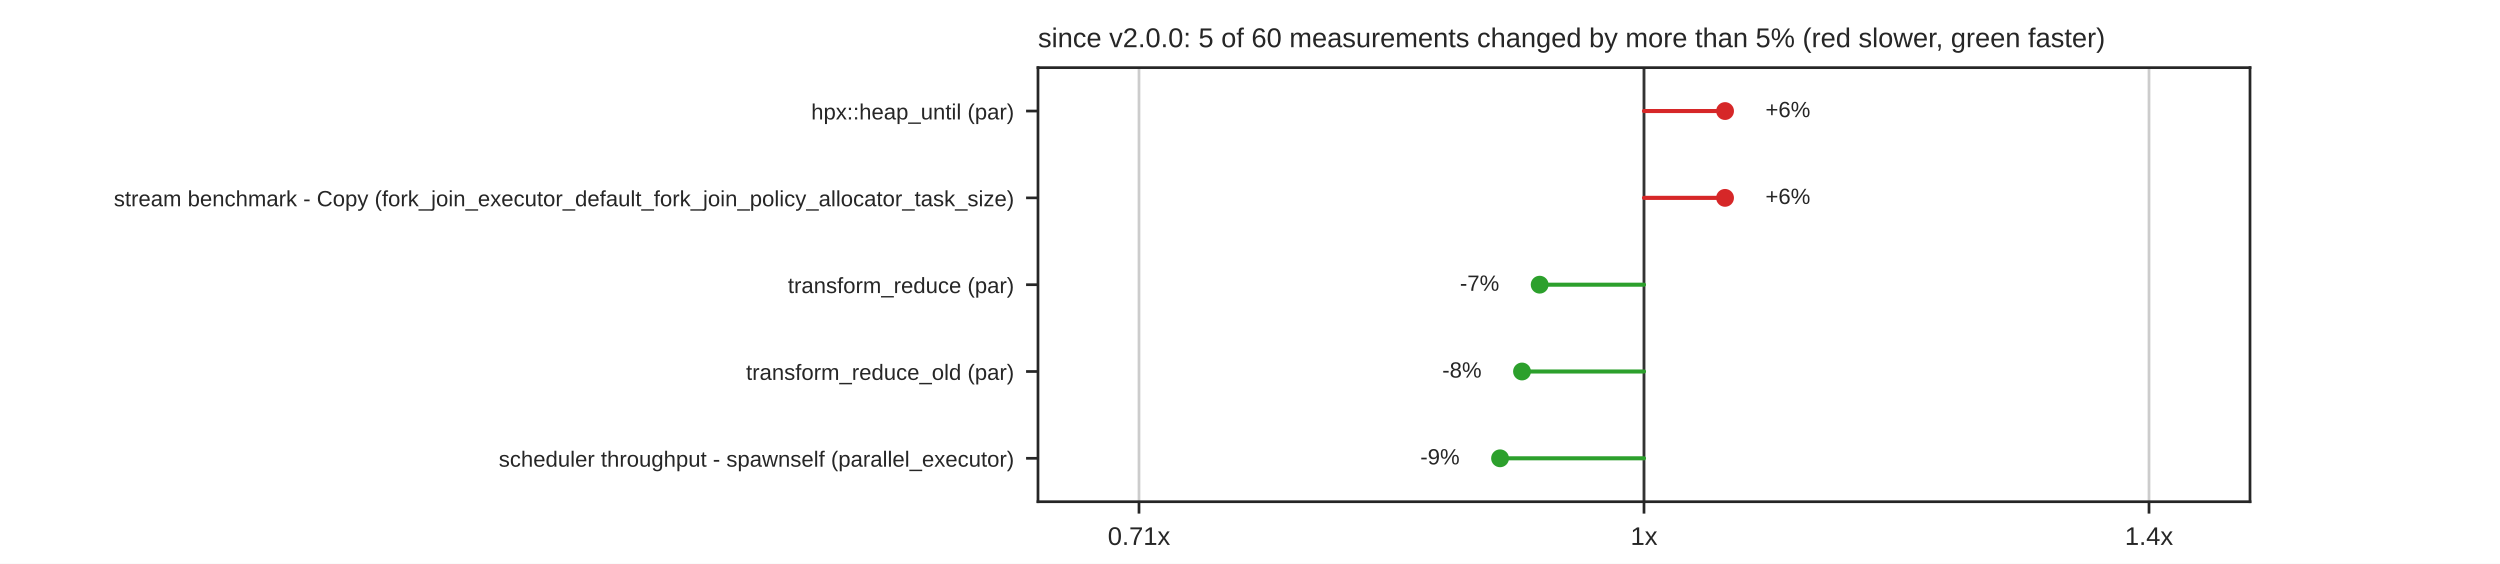
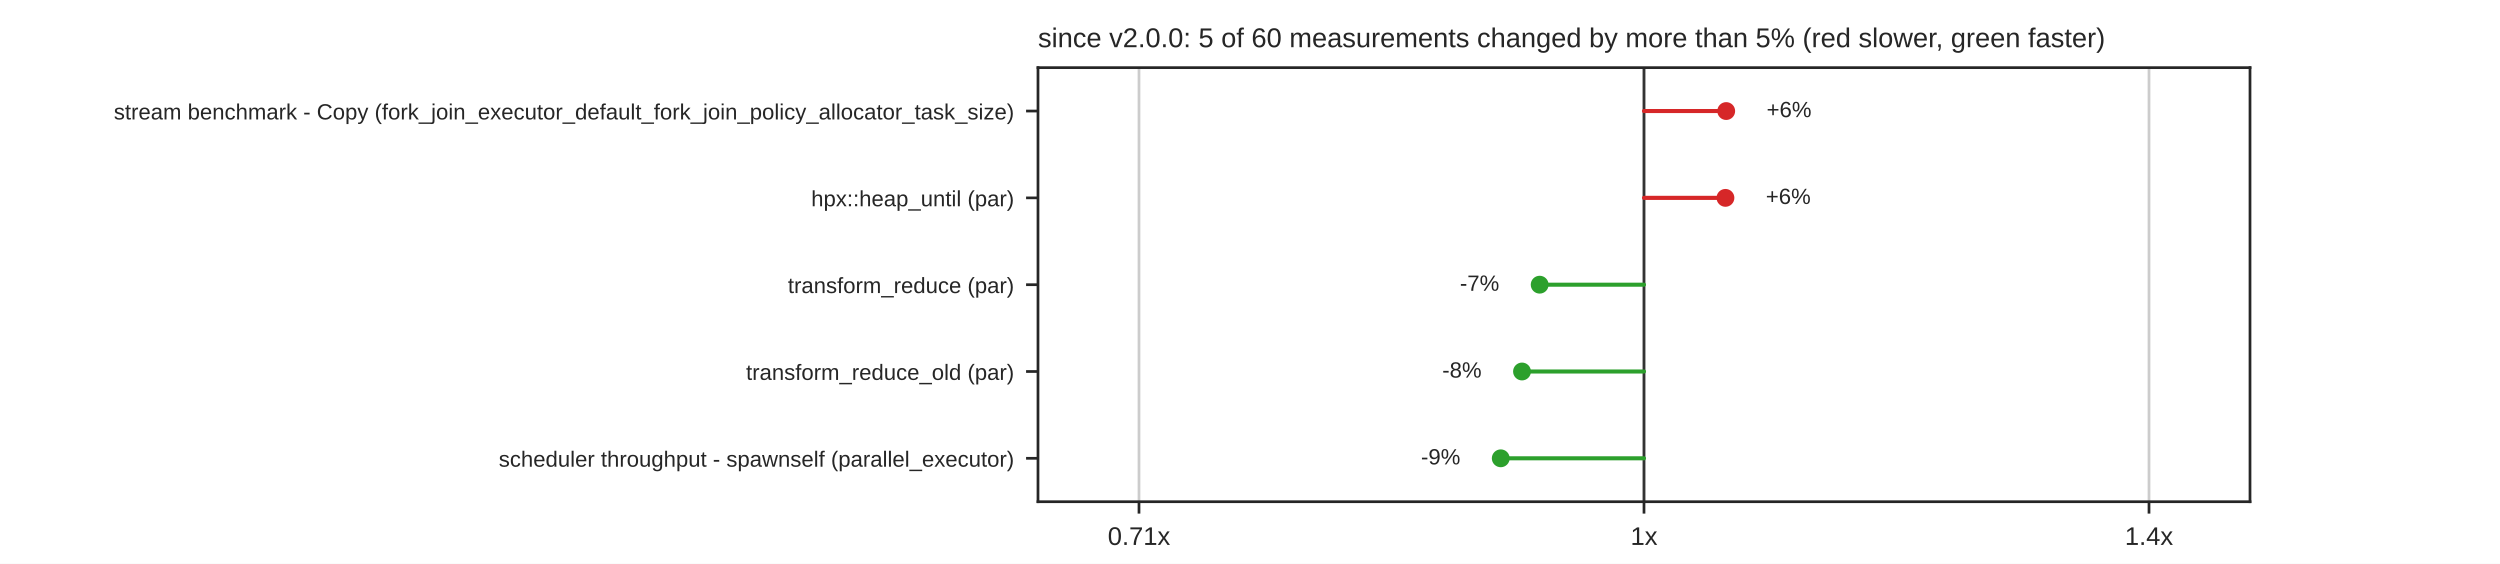
<svg xmlns="http://www.w3.org/2000/svg" xmlns:xlink="http://www.w3.org/1999/xlink" width="734.4pt" height="165.6pt" viewBox="0 0 734.4 165.6" version="1.1">
  <defs>
    <style type="text/css">*{stroke-linejoin: round; stroke-linecap: butt}</style>
  </defs>
  <g id="figure_1">
    <g id="patch_1">
      <path d="M 0 165.6  L 734.4 165.6  L 734.4 0  L 0 0  z " style="fill: #ffffff" />
    </g>
    <g id="axes_1">
      <g id="patch_2">
        <path d="M 304.92 147.384  L 660.96 147.384  L 660.96 19.872  L 304.92 19.872  z " style="fill: #ffffff" />
      </g>
      <g id="matplotlib.axis_1">
        <g id="xtick_1">
          <g id="line2d_1">
            <path d="M 334.59 147.384  L 334.59 19.872  " clip-path="url(#p096860ff2a)" style="fill: none; stroke: #cccccc; stroke-width: 0.8; stroke-linecap: round" />
          </g>
          <g id="line2d_2">
            <defs>
              <path id="mdfc5214045" d="M 0 0  L 0 3.5  " style="stroke: #262626; stroke-width: 0.8" />
            </defs>
            <g>
              <use xlink:href="#mdfc5214045" x="334.59" y="147.384" style="fill: #262626; stroke: #262626; stroke-width: 0.8" />
            </g>
          </g>
          <g id="text_1">
            <text style="fill: #262626; font: 7.5px 'Arial', 'DejaVu Sans', 'Liberation Sans', 'Bitstream Vera Sans', sans-serif; text-anchor: middle" x="334.59" y="160.083" transform="rotate(-0 334.59 160.0828)">0.71x</text>
          </g>
        </g>
        <g id="xtick_2">
          <g id="line2d_3">
            <path d="M 482.94 147.384  L 482.94 19.872  " clip-path="url(#p096860ff2a)" style="fill: none; stroke: #cccccc; stroke-width: 0.8; stroke-linecap: round" />
          </g>
          <g id="line2d_4">
            <g>
              <use xlink:href="#mdfc5214045" x="482.94" y="147.384" style="fill: #262626; stroke: #262626; stroke-width: 0.8" />
            </g>
          </g>
          <g id="text_2">
            <text style="fill: #262626; font: 7.5px 'Arial', 'DejaVu Sans', 'Liberation Sans', 'Bitstream Vera Sans', sans-serif; text-anchor: middle" x="482.94" y="160.083" transform="rotate(-0 482.94 160.0828)">1x</text>
          </g>
        </g>
        <g id="xtick_3">
          <g id="line2d_5">
            <path d="M 631.29 147.384  L 631.29 19.872  " clip-path="url(#p096860ff2a)" style="fill: none; stroke: #cccccc; stroke-width: 0.8; stroke-linecap: round" />
          </g>
          <g id="line2d_6">
            <g>
              <use xlink:href="#mdfc5214045" x="631.29" y="147.384" style="fill: #262626; stroke: #262626; stroke-width: 0.8" />
            </g>
          </g>
          <g id="text_3">
            <text style="fill: #262626; font: 7.5px 'Arial', 'DejaVu Sans', 'Liberation Sans', 'Bitstream Vera Sans', sans-serif; text-anchor: middle" x="631.29" y="160.083" transform="rotate(-0 631.29 160.0828)">1.4x</text>
          </g>
        </g>
      </g>
      <g id="matplotlib.axis_2">
        <g id="ytick_1">
          <g id="line2d_7">
            <defs>
              <path id="m414165cd4d" d="M 0 0  L -3.5 0  " style="stroke: #262626; stroke-width: 0.8" />
            </defs>
            <g>
              <use xlink:href="#m414165cd4d" x="304.92" y="32.623" style="fill: #262626; stroke: #262626; stroke-width: 0.8" />
            </g>
          </g>
          <g id="text_4">
-             <text style="fill: #262626; font: 6.5px 'Arial', 'DejaVu Sans', 'Liberation Sans', 'Bitstream Vera Sans', sans-serif; text-anchor: end" x="297.92" y="35.093" transform="rotate(-0 297.92 35.09269)">hpx::heap_until (par)</text>
+             <text style="fill: #262626; font: 6.5px 'Arial', 'DejaVu Sans', 'Liberation Sans', 'Bitstream Vera Sans', sans-serif; text-anchor: end" x="297.92" y="35.093" transform="rotate(-0 297.92 35.09269)">stream benchmark - Copy (fork_join_executor_default_fork_join_policy_allocator_task_size)</text>
          </g>
        </g>
        <g id="ytick_2">
          <g id="line2d_8">
            <g>
              <use xlink:href="#m414165cd4d" x="304.92" y="58.126" style="fill: #262626; stroke: #262626; stroke-width: 0.8" />
            </g>
          </g>
          <g id="text_5">
-             <text style="fill: #262626; font: 6.5px 'Arial', 'DejaVu Sans', 'Liberation Sans', 'Bitstream Vera Sans', sans-serif; text-anchor: end" x="297.92" y="60.595" transform="rotate(-0 297.92 60.59509)">stream benchmark - Copy (fork_join_executor_default_fork_join_policy_allocator_task_size)</text>
+             <text style="fill: #262626; font: 6.5px 'Arial', 'DejaVu Sans', 'Liberation Sans', 'Bitstream Vera Sans', sans-serif; text-anchor: end" x="297.92" y="60.595" transform="rotate(-0 297.92 60.59509)">hpx::heap_until (par)</text>
          </g>
        </g>
        <g id="ytick_3">
          <g id="line2d_9">
            <g>
              <use xlink:href="#m414165cd4d" x="304.92" y="83.628" style="fill: #262626; stroke: #262626; stroke-width: 0.8" />
            </g>
          </g>
          <g id="text_6">
            <text style="fill: #262626; font: 6.5px 'Arial', 'DejaVu Sans', 'Liberation Sans', 'Bitstream Vera Sans', sans-serif; text-anchor: end" x="297.92" y="86.097" transform="rotate(-0 297.92 86.09749)">transform_reduce (par)</text>
          </g>
        </g>
        <g id="ytick_4">
          <g id="line2d_10">
            <g>
              <use xlink:href="#m414165cd4d" x="304.92" y="109.13" style="fill: #262626; stroke: #262626; stroke-width: 0.8" />
            </g>
          </g>
          <g id="text_7">
            <text style="fill: #262626; font: 6.5px 'Arial', 'DejaVu Sans', 'Liberation Sans', 'Bitstream Vera Sans', sans-serif; text-anchor: end" x="297.92" y="111.6" transform="rotate(-0 297.92 111.5999)">transform_reduce_old (par)</text>
          </g>
        </g>
        <g id="ytick_5">
          <g id="line2d_11">
            <g>
              <use xlink:href="#m414165cd4d" x="304.92" y="134.633" style="fill: #262626; stroke: #262626; stroke-width: 0.8" />
            </g>
          </g>
          <g id="text_8">
            <text style="fill: #262626; font: 6.5px 'Arial', 'DejaVu Sans', 'Liberation Sans', 'Bitstream Vera Sans', sans-serif; text-anchor: end" x="297.92" y="137.102" transform="rotate(-0 297.92 137.1023)">scheduler throughput - spawnself (parallel_executor)</text>
          </g>
        </g>
      </g>
      <g id="line2d_12">
        <path d="M 482.94 147.384  L 482.94 19.872  " clip-path="url(#p096860ff2a)" style="fill: none; stroke: #333333; stroke-width: 0.8; stroke-linecap: round" />
      </g>
      <g id="line2d_13">
-         <path d="M 482.94 32.623  L 506.754 32.623  " clip-path="url(#p096860ff2a)" style="fill: none; stroke: #d62728; stroke-width: 1.2; stroke-linecap: round" />
+         <path d="M 482.94 32.623  L 507.091 32.623  " clip-path="url(#p096860ff2a)" style="fill: none; stroke: #d62728; stroke-width: 1.2; stroke-linecap: round" />
      </g>
      <g id="line2d_14">
-         <path d="M 482.94 58.126  L 506.748 58.126  " clip-path="url(#p096860ff2a)" style="fill: none; stroke: #d62728; stroke-width: 1.2; stroke-linecap: round" />
+         <path d="M 482.94 58.126  L 506.866 58.126  " clip-path="url(#p096860ff2a)" style="fill: none; stroke: #d62728; stroke-width: 1.2; stroke-linecap: round" />
      </g>
      <g id="line2d_15">
        <path d="M 482.94 83.628  L 452.293 83.628  " clip-path="url(#p096860ff2a)" style="fill: none; stroke: #2ca02c; stroke-width: 1.2; stroke-linecap: round" />
      </g>
      <g id="line2d_16">
        <path d="M 482.94 109.13  L 447.106 109.13  " clip-path="url(#p096860ff2a)" style="fill: none; stroke: #2ca02c; stroke-width: 1.2; stroke-linecap: round" />
      </g>
      <g id="line2d_17">
-         <path d="M 482.94 134.633  L 440.657 134.633  " clip-path="url(#p096860ff2a)" style="fill: none; stroke: #2ca02c; stroke-width: 1.2; stroke-linecap: round" />
+         <path d="M 482.94 134.633  L 440.861 134.633  " clip-path="url(#p096860ff2a)" style="fill: none; stroke: #2ca02c; stroke-width: 1.2; stroke-linecap: round" />
      </g>
      <g id="patch_3">
        <path d="M 304.92 147.384  L 304.92 19.872  " style="fill: none; stroke: #262626; stroke-width: 0.8; stroke-linejoin: miter; stroke-linecap: square" />
      </g>
      <g id="patch_4">
        <path d="M 660.96 147.384  L 660.96 19.872  " style="fill: none; stroke: #262626; stroke-width: 0.8; stroke-linejoin: miter; stroke-linecap: square" />
      </g>
      <g id="patch_5">
        <path d="M 304.92 147.384  L 660.96 147.384  " style="fill: none; stroke: #262626; stroke-width: 0.8; stroke-linejoin: miter; stroke-linecap: square" />
      </g>
      <g id="patch_6">
        <path d="M 304.92 19.872  L 660.96 19.872  " style="fill: none; stroke: #262626; stroke-width: 0.8; stroke-linejoin: miter; stroke-linecap: square" />
      </g>
      <g id="PathCollection_1">
        <defs>
          <path id="m8968767a60" d="M 0 2.121  C 0.563 2.121 1.102 1.898 1.5 1.5  C 1.898 1.102 2.121 0.563 2.121 0  C 2.121 -0.563 1.898 -1.102 1.5 -1.5  C 1.102 -1.898 0.563 -2.121 0 -2.121  C -0.563 -2.121 -1.102 -1.898 -1.5 -1.5  C -1.898 -1.102 -2.121 -0.563 -2.121 0  C -2.121 0.563 -1.898 1.102 -1.5 1.5  C -1.102 1.898 -0.563 2.121 0 2.121  z " style="stroke: #d62728" />
        </defs>
        <g clip-path="url(#p096860ff2a)">
-           <use xlink:href="#m8968767a60" x="506.754" y="32.623" style="fill: #d62728; stroke: #d62728" />
+           <use xlink:href="#m8968767a60" x="507.091" y="32.623" style="fill: #d62728; stroke: #d62728" />
        </g>
      </g>
      <g id="text_9">
-         <text style="fill: #262626; font: 6.5px 'Arial', 'DejaVu Sans', 'Liberation Sans', 'Bitstream Vera Sans', sans-serif; text-anchor: start" x="518.622" y="34.417" transform="rotate(-0 518.622 34.41679)">+6%</text>
+         <text style="fill: #262626; font: 6.5px 'Arial', 'DejaVu Sans', 'Liberation Sans', 'Bitstream Vera Sans', sans-serif; text-anchor: start" x="518.959" y="34.417" transform="rotate(-0 518.9588 34.41679)">+6%</text>
      </g>
      <g id="PathCollection_2">
        <g clip-path="url(#p096860ff2a)">
-           <use xlink:href="#m8968767a60" x="506.748" y="58.126" style="fill: #d62728; stroke: #d62728" />
+           <use xlink:href="#m8968767a60" x="506.866" y="58.126" style="fill: #d62728; stroke: #d62728" />
        </g>
      </g>
      <g id="text_10">
-         <text style="fill: #262626; font: 6.5px 'Arial', 'DejaVu Sans', 'Liberation Sans', 'Bitstream Vera Sans', sans-serif; text-anchor: start" x="518.616" y="59.919" transform="rotate(-0 518.6155 59.91919)">+6%</text>
+         <text style="fill: #262626; font: 6.5px 'Arial', 'DejaVu Sans', 'Liberation Sans', 'Bitstream Vera Sans', sans-serif; text-anchor: start" x="518.734" y="59.919" transform="rotate(-0 518.7341 59.91919)">+6%</text>
      </g>
      <g id="PathCollection_3">
        <defs>
          <path id="m7978cd0e5a" d="M 0 2.121  C 0.563 2.121 1.102 1.898 1.5 1.5  C 1.898 1.102 2.121 0.563 2.121 0  C 2.121 -0.563 1.898 -1.102 1.5 -1.5  C 1.102 -1.898 0.563 -2.121 0 -2.121  C -0.563 -2.121 -1.102 -1.898 -1.5 -1.5  C -1.898 -1.102 -2.121 -0.563 -2.121 0  C -2.121 0.563 -1.898 1.102 -1.5 1.5  C -1.102 1.898 -0.563 2.121 0 2.121  z " style="stroke: #2ca02c" />
        </defs>
        <g clip-path="url(#p096860ff2a)">
          <use xlink:href="#m7978cd0e5a" x="452.293" y="83.628" style="fill: #2ca02c; stroke: #2ca02c" />
        </g>
      </g>
      <g id="text_11">
        <text style="fill: #262626; font: 6.5px 'Arial', 'DejaVu Sans', 'Liberation Sans', 'Bitstream Vera Sans', sans-serif; text-anchor: end" x="440.425" y="85.422" transform="rotate(-0 440.4255 85.42159)">-7%</text>
      </g>
      <g id="PathCollection_4">
        <g clip-path="url(#p096860ff2a)">
          <use xlink:href="#m7978cd0e5a" x="447.106" y="109.13" style="fill: #2ca02c; stroke: #2ca02c" />
        </g>
      </g>
      <g id="text_12">
        <text style="fill: #262626; font: 6.5px 'Arial', 'DejaVu Sans', 'Liberation Sans', 'Bitstream Vera Sans', sans-serif; text-anchor: end" x="435.238" y="110.924" transform="rotate(-0 435.2376 110.924)">-8%</text>
      </g>
      <g id="PathCollection_5">
        <g clip-path="url(#p096860ff2a)">
-           <use xlink:href="#m7978cd0e5a" x="440.657" y="134.633" style="fill: #2ca02c; stroke: #2ca02c" />
+           <use xlink:href="#m7978cd0e5a" x="440.861" y="134.633" style="fill: #2ca02c; stroke: #2ca02c" />
        </g>
      </g>
      <g id="text_13">
-         <text style="fill: #262626; font: 6.5px 'Arial', 'DejaVu Sans', 'Liberation Sans', 'Bitstream Vera Sans', sans-serif; text-anchor: end" x="428.789" y="136.426" transform="rotate(-0 428.7886 136.4264)">-9%</text>
+         <text style="fill: #262626; font: 6.5px 'Arial', 'DejaVu Sans', 'Liberation Sans', 'Bitstream Vera Sans', sans-serif; text-anchor: end" x="428.993" y="136.426" transform="rotate(-0 428.9928 136.4264)">-9%</text>
      </g>
      <g id="text_14">
        <text style="fill: #262626; font: 8px 'Arial', 'DejaVu Sans', 'Liberation Sans', 'Bitstream Vera Sans', sans-serif; text-anchor: start" x="304.92" y="13.872" transform="rotate(-0 304.92 13.872)">since v2.0.0: 5 of 60 measurements changed by more than 5% (red slower, green faster)</text>
      </g>
    </g>
  </g>
  <defs>
    <clipPath id="p096860ff2a">
      <rect x="304.92" y="19.872" width="356.04" height="127.512" />
    </clipPath>
  </defs>
</svg>
